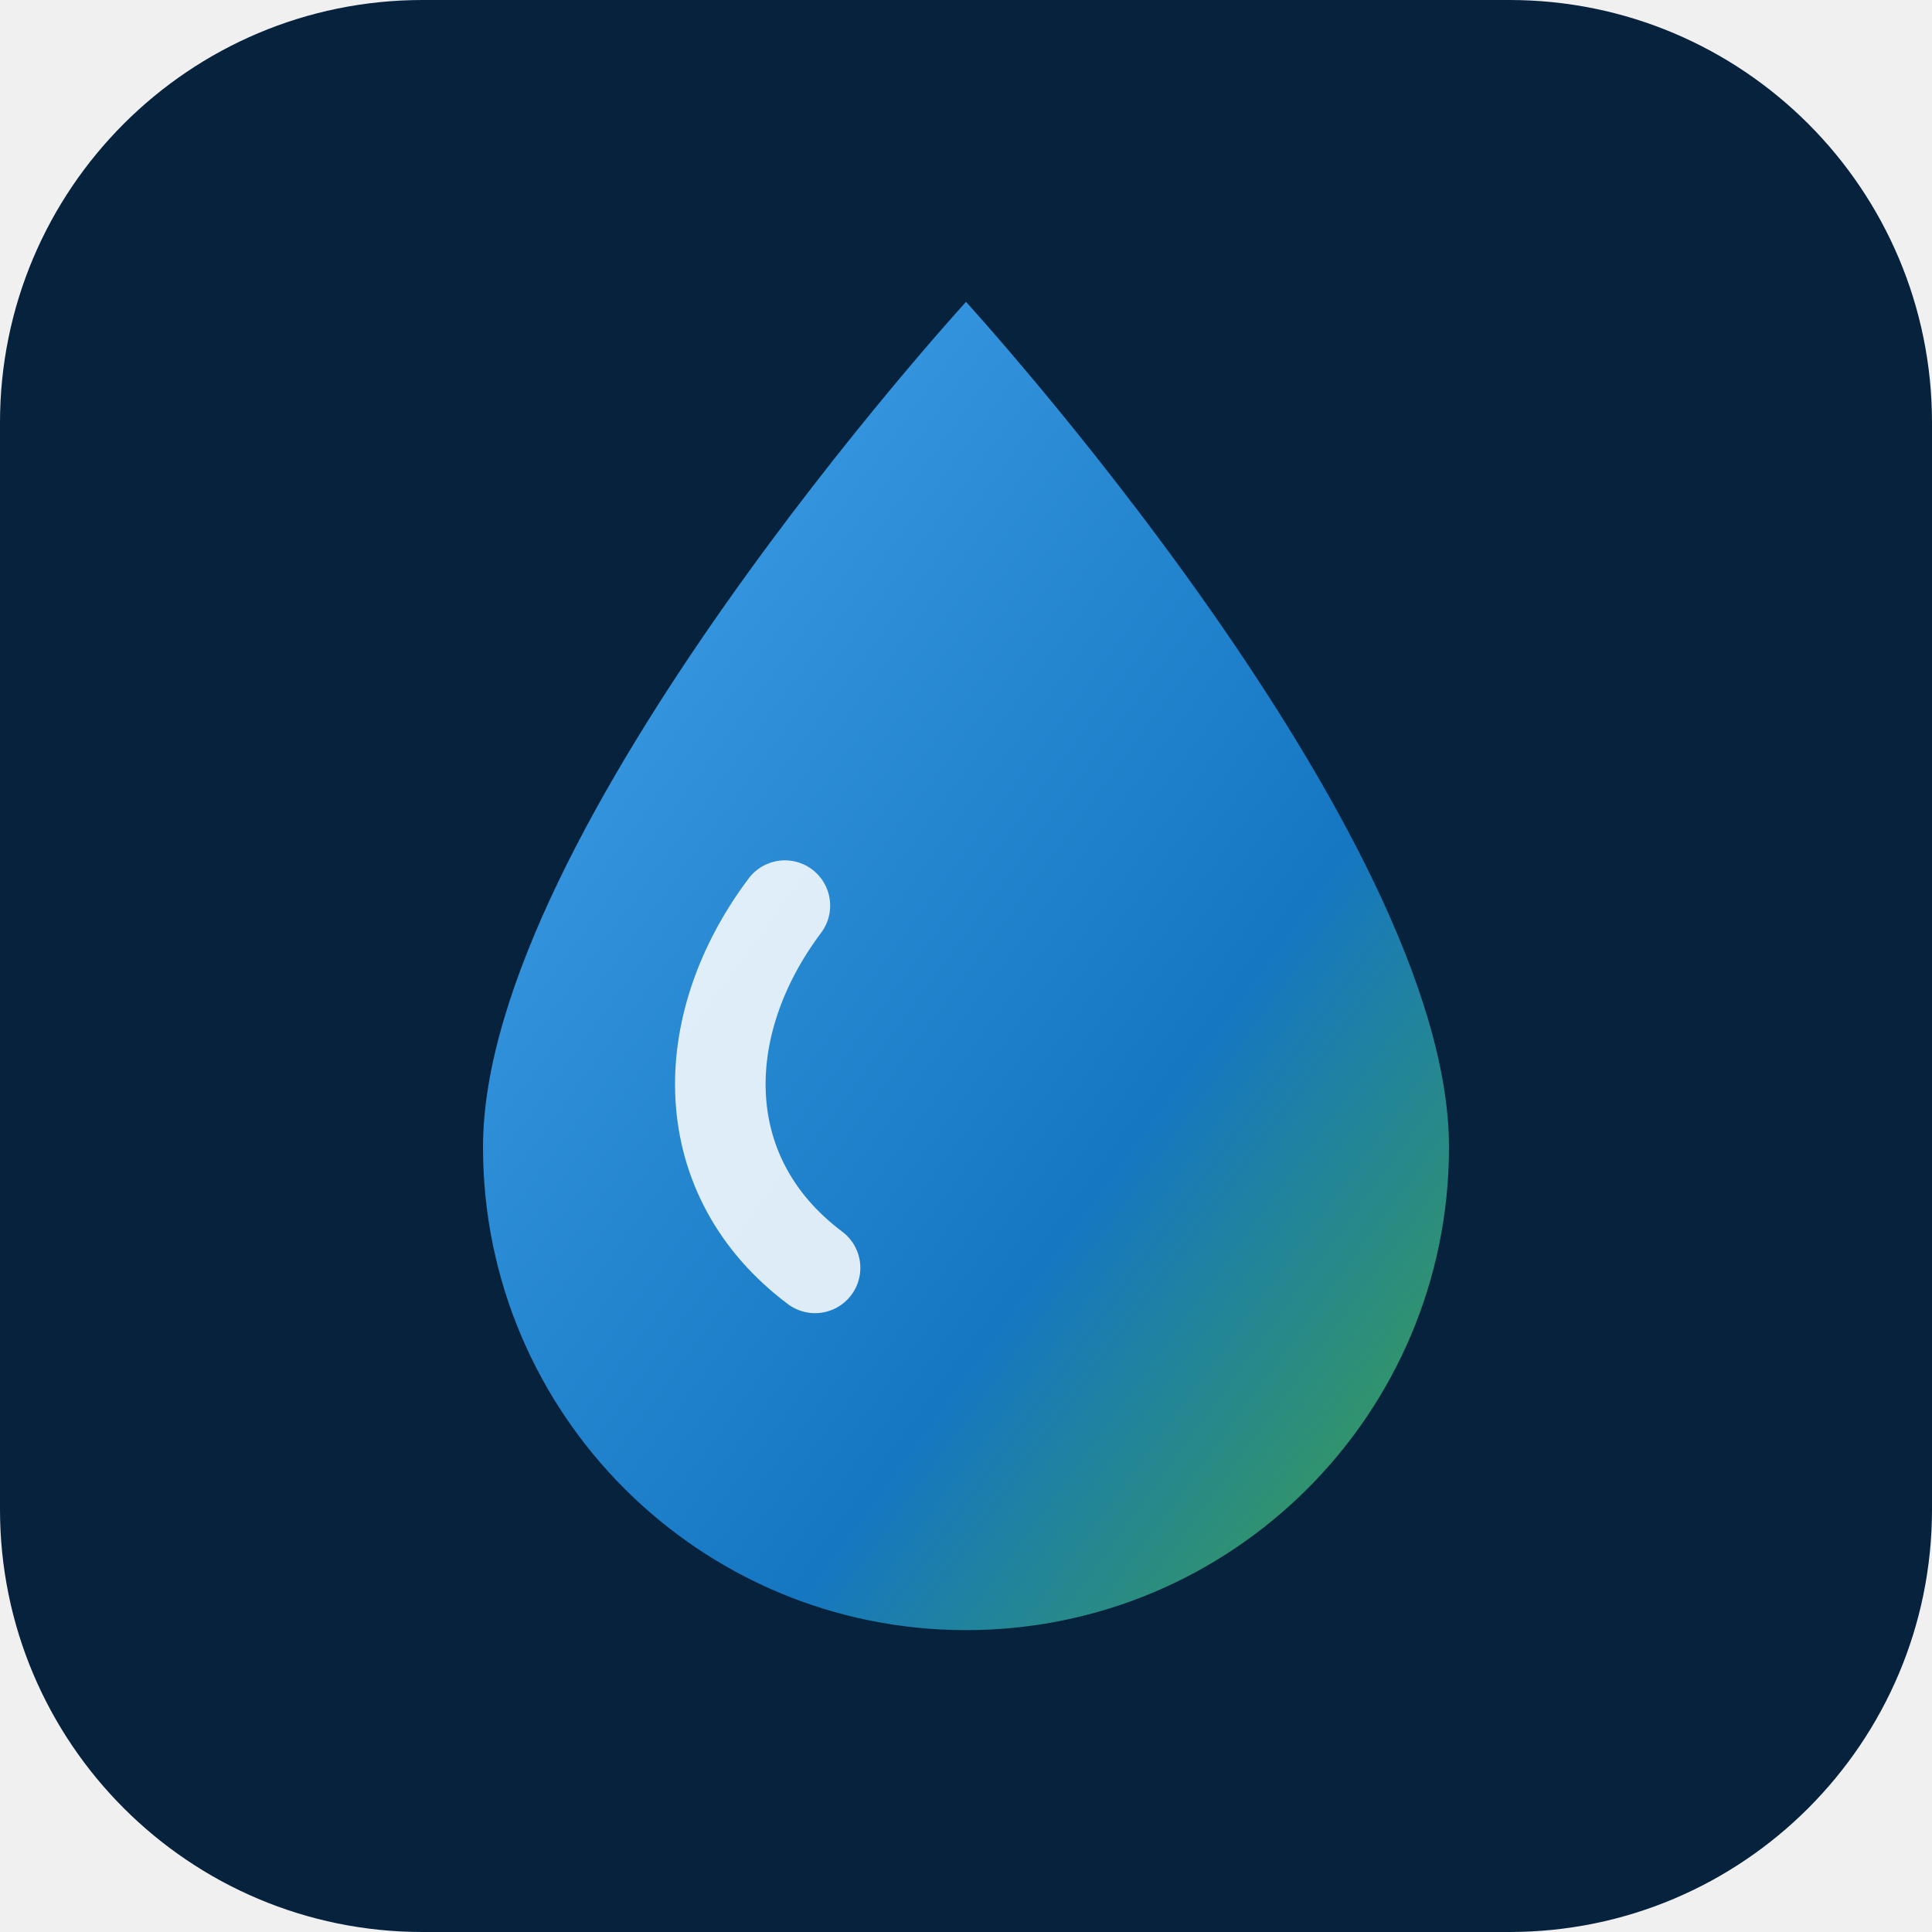
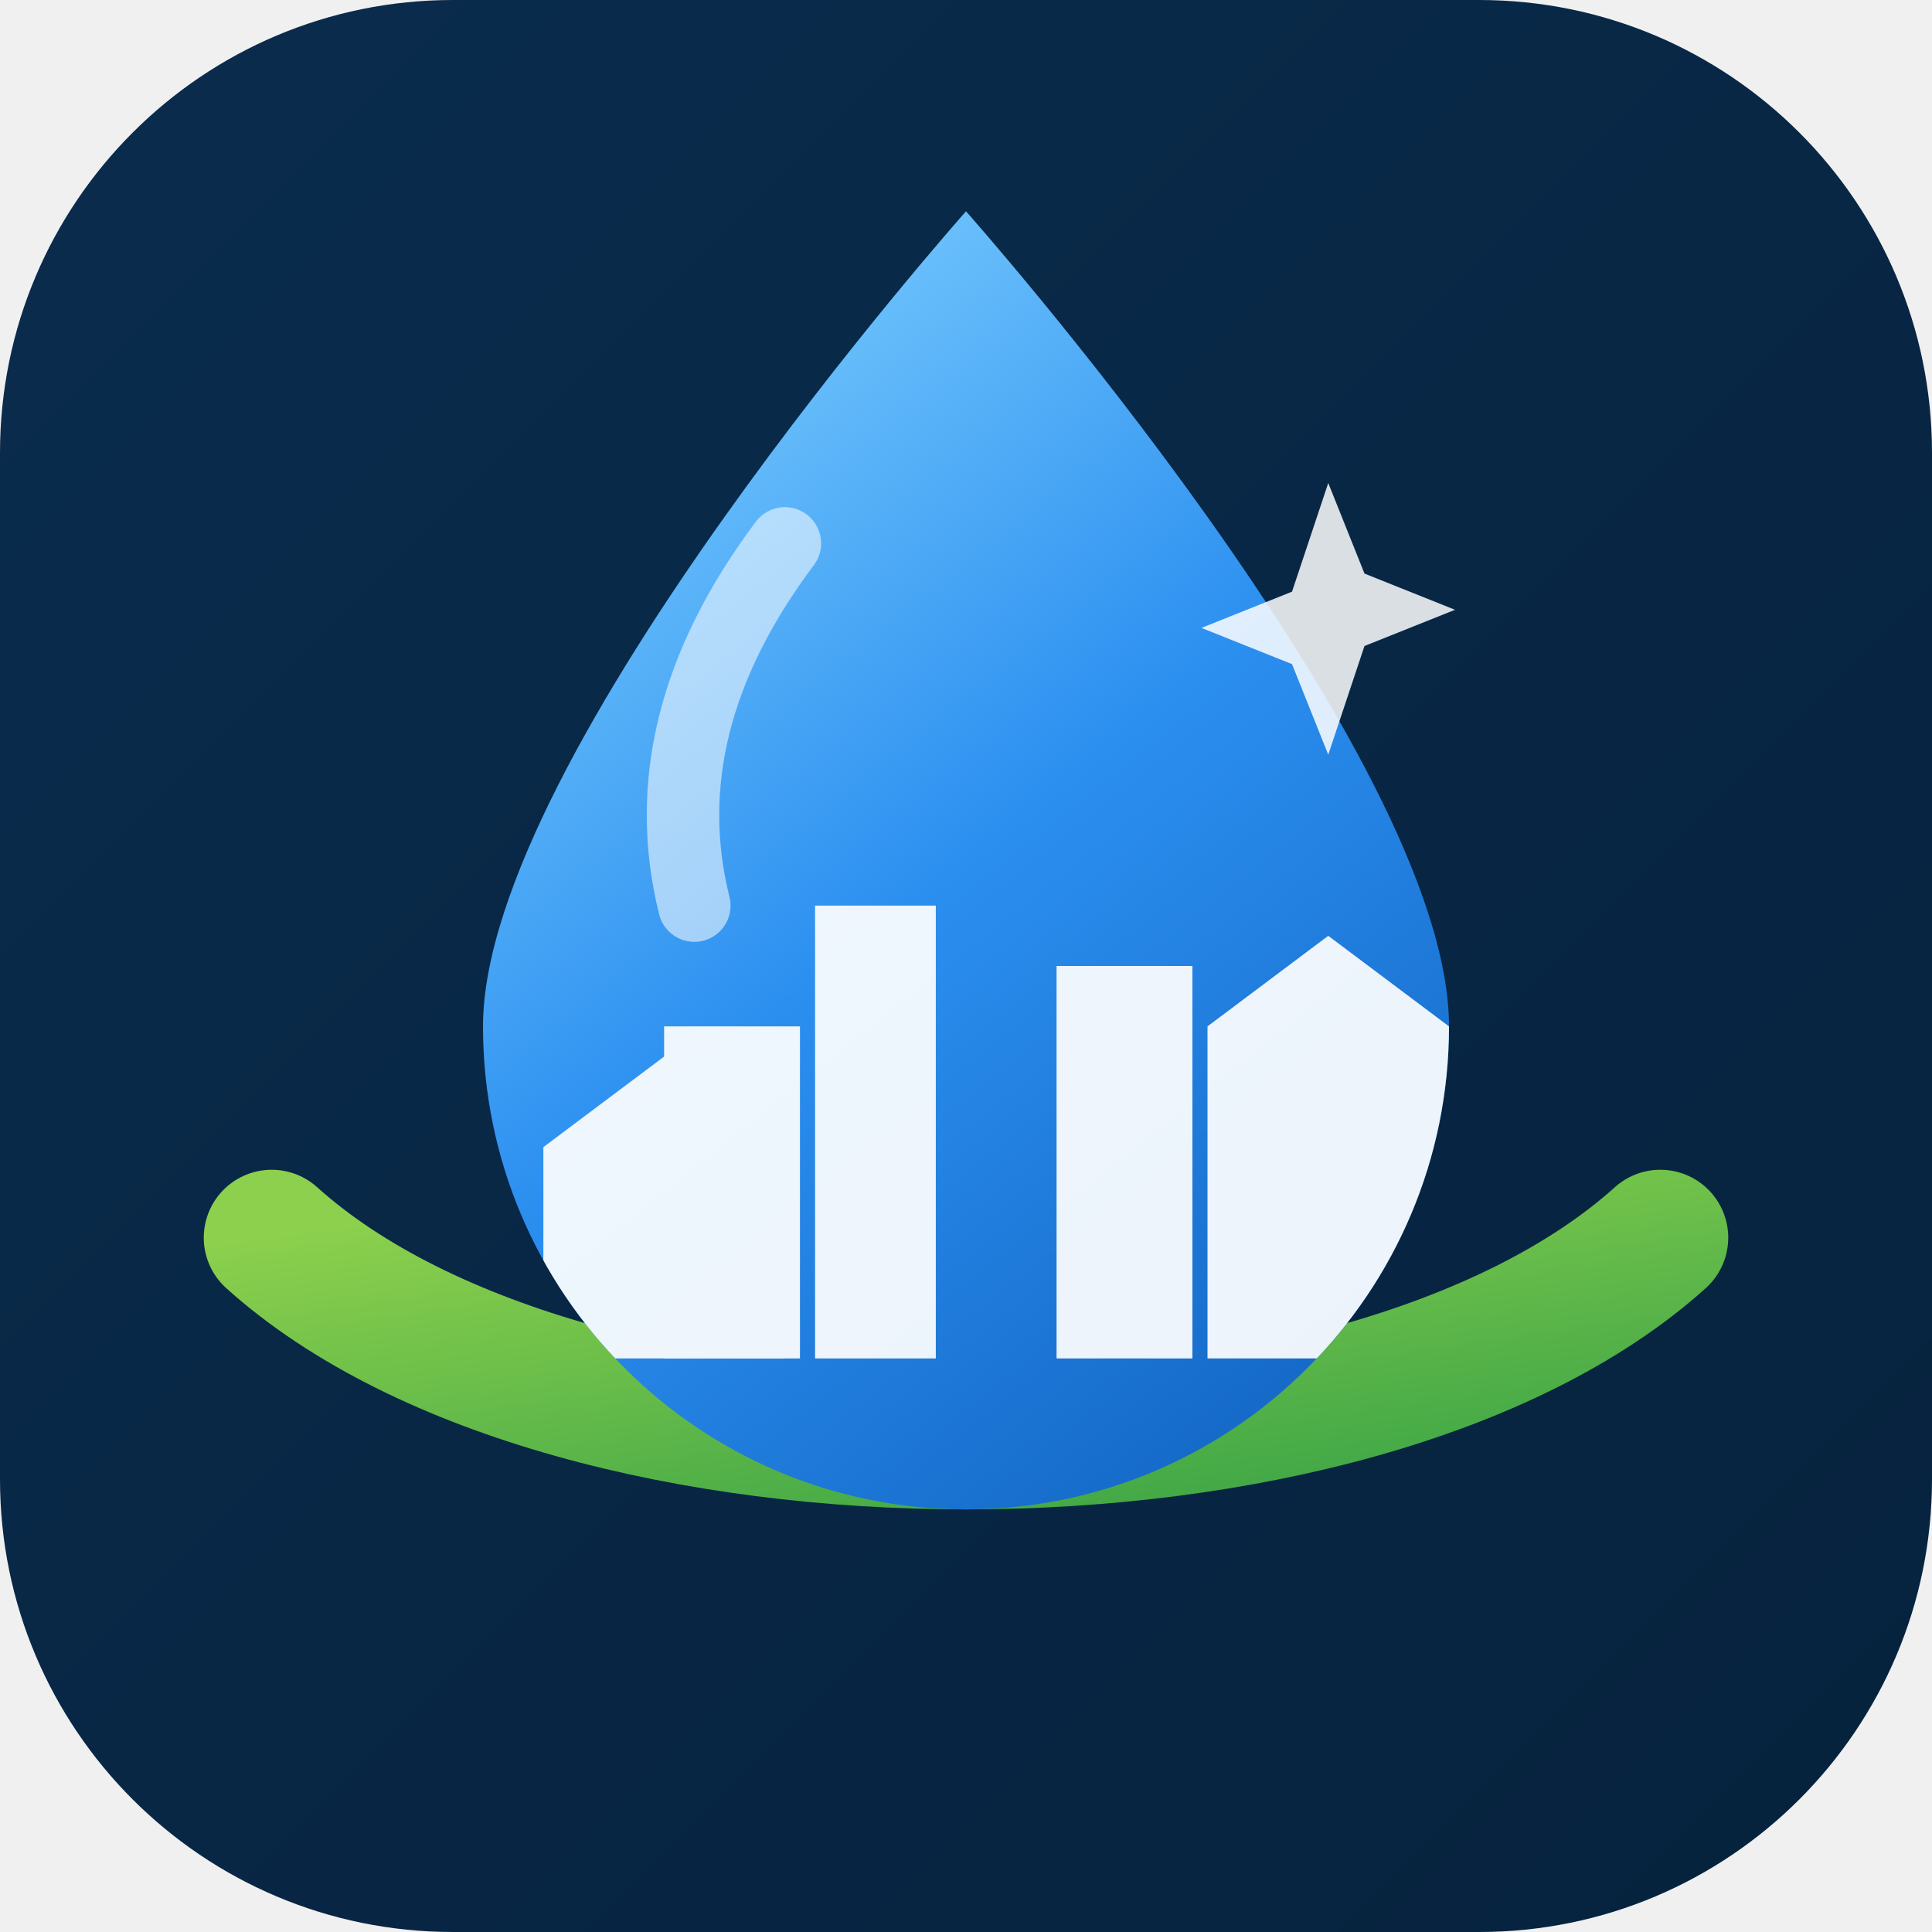
- <svg xmlns="http://www.w3.org/2000/svg" viewBox="0 0 64 64" role="img" aria-label="Yiska Cleaning">
+ <svg xmlns="http://www.w3.org/2000/svg" viewBox="0 0 64 64" role="img" aria-label="Yiska Cleaning VOF">
  <defs>
-     <linearGradient id="g" x1="0" y1="0" x2="1" y2="1">
-       <stop offset="0" stop-color="#45a4ec" />
-       <stop offset="0.65" stop-color="#1577c2" />
-       <stop offset="1" stop-color="#3fa23f" />
+     <linearGradient id="bg" x1="0" y1="0" x2="1" y2="1">
+       <stop offset="0" stop-color="#0a2c4d" />
+       <stop offset="1" stop-color="#06223d" />
    </linearGradient>
+     <linearGradient id="drop" x1="0.2" y1="0" x2="0.8" y2="1">
+       <stop offset="0" stop-color="#7fd0ff" />
+       <stop offset="0.5" stop-color="#2b8ff0" />
+       <stop offset="1" stop-color="#1366c4" />
+     </linearGradient>
+     <linearGradient id="swoosh" x1="0" y1="0" x2="1" y2="1">
+       <stop offset="0" stop-color="#93d84e" />
+       <stop offset="1" stop-color="#43ad46" />
+     </linearGradient>
+     <clipPath id="dropClip">
+       <path d="M32 7c0 0 16 18 16 27a16 16 0 0 1-32 0C16 25 32 7 32 7z" />
+     </clipPath>
  </defs>
-   <rect width="64" height="64" rx="14" fill="#06223d" />
-   <path d="M32 10s16 17.5 16 28a16 16 0 0 1-32 0C16 27.5 32 10 32 10z" fill="url(#g)" />
-   <path d="M26 30c-3 4-3 9 1 12" fill="none" stroke="#ffffff" stroke-width="3" stroke-linecap="round" opacity="0.85" />
+   <rect width="64" height="64" rx="15" fill="url(#bg)" />
+   <path d="M9 41c10 9 36 9 46 0" fill="none" stroke="url(#swoosh)" stroke-width="4.5" stroke-linecap="round" opacity="0.95" />
+   <path d="M32 7c0 0 16 18 16 27a16 16 0 0 1-32 0C16 25 32 7 32 7z" fill="url(#drop)" />
+   <g clip-path="url(#dropClip)" fill="#ffffff" opacity="0.92">
+     <rect x="22" y="34" width="4.5" height="11" />
+     <rect x="27" y="30" width="4" height="15" />
+     <rect x="35" y="32" width="4.5" height="13" />
+     <path d="M40 45V34l4-3 4 3v11z" />
+     <path d="M18 45v-7l4-3 4 3v7z" />
+   </g>
+   <path d="M26 18c-3 4-4 8-3 12" fill="none" stroke="#ffffff" stroke-width="2.4" stroke-linecap="round" opacity="0.55" />
+   <path d="M44 16l1.2 3 3 1.2-3 1.2L44 25l-1.2-3-3-1.2 3-1.2z" fill="#ffffff" opacity="0.85" />
</svg>
